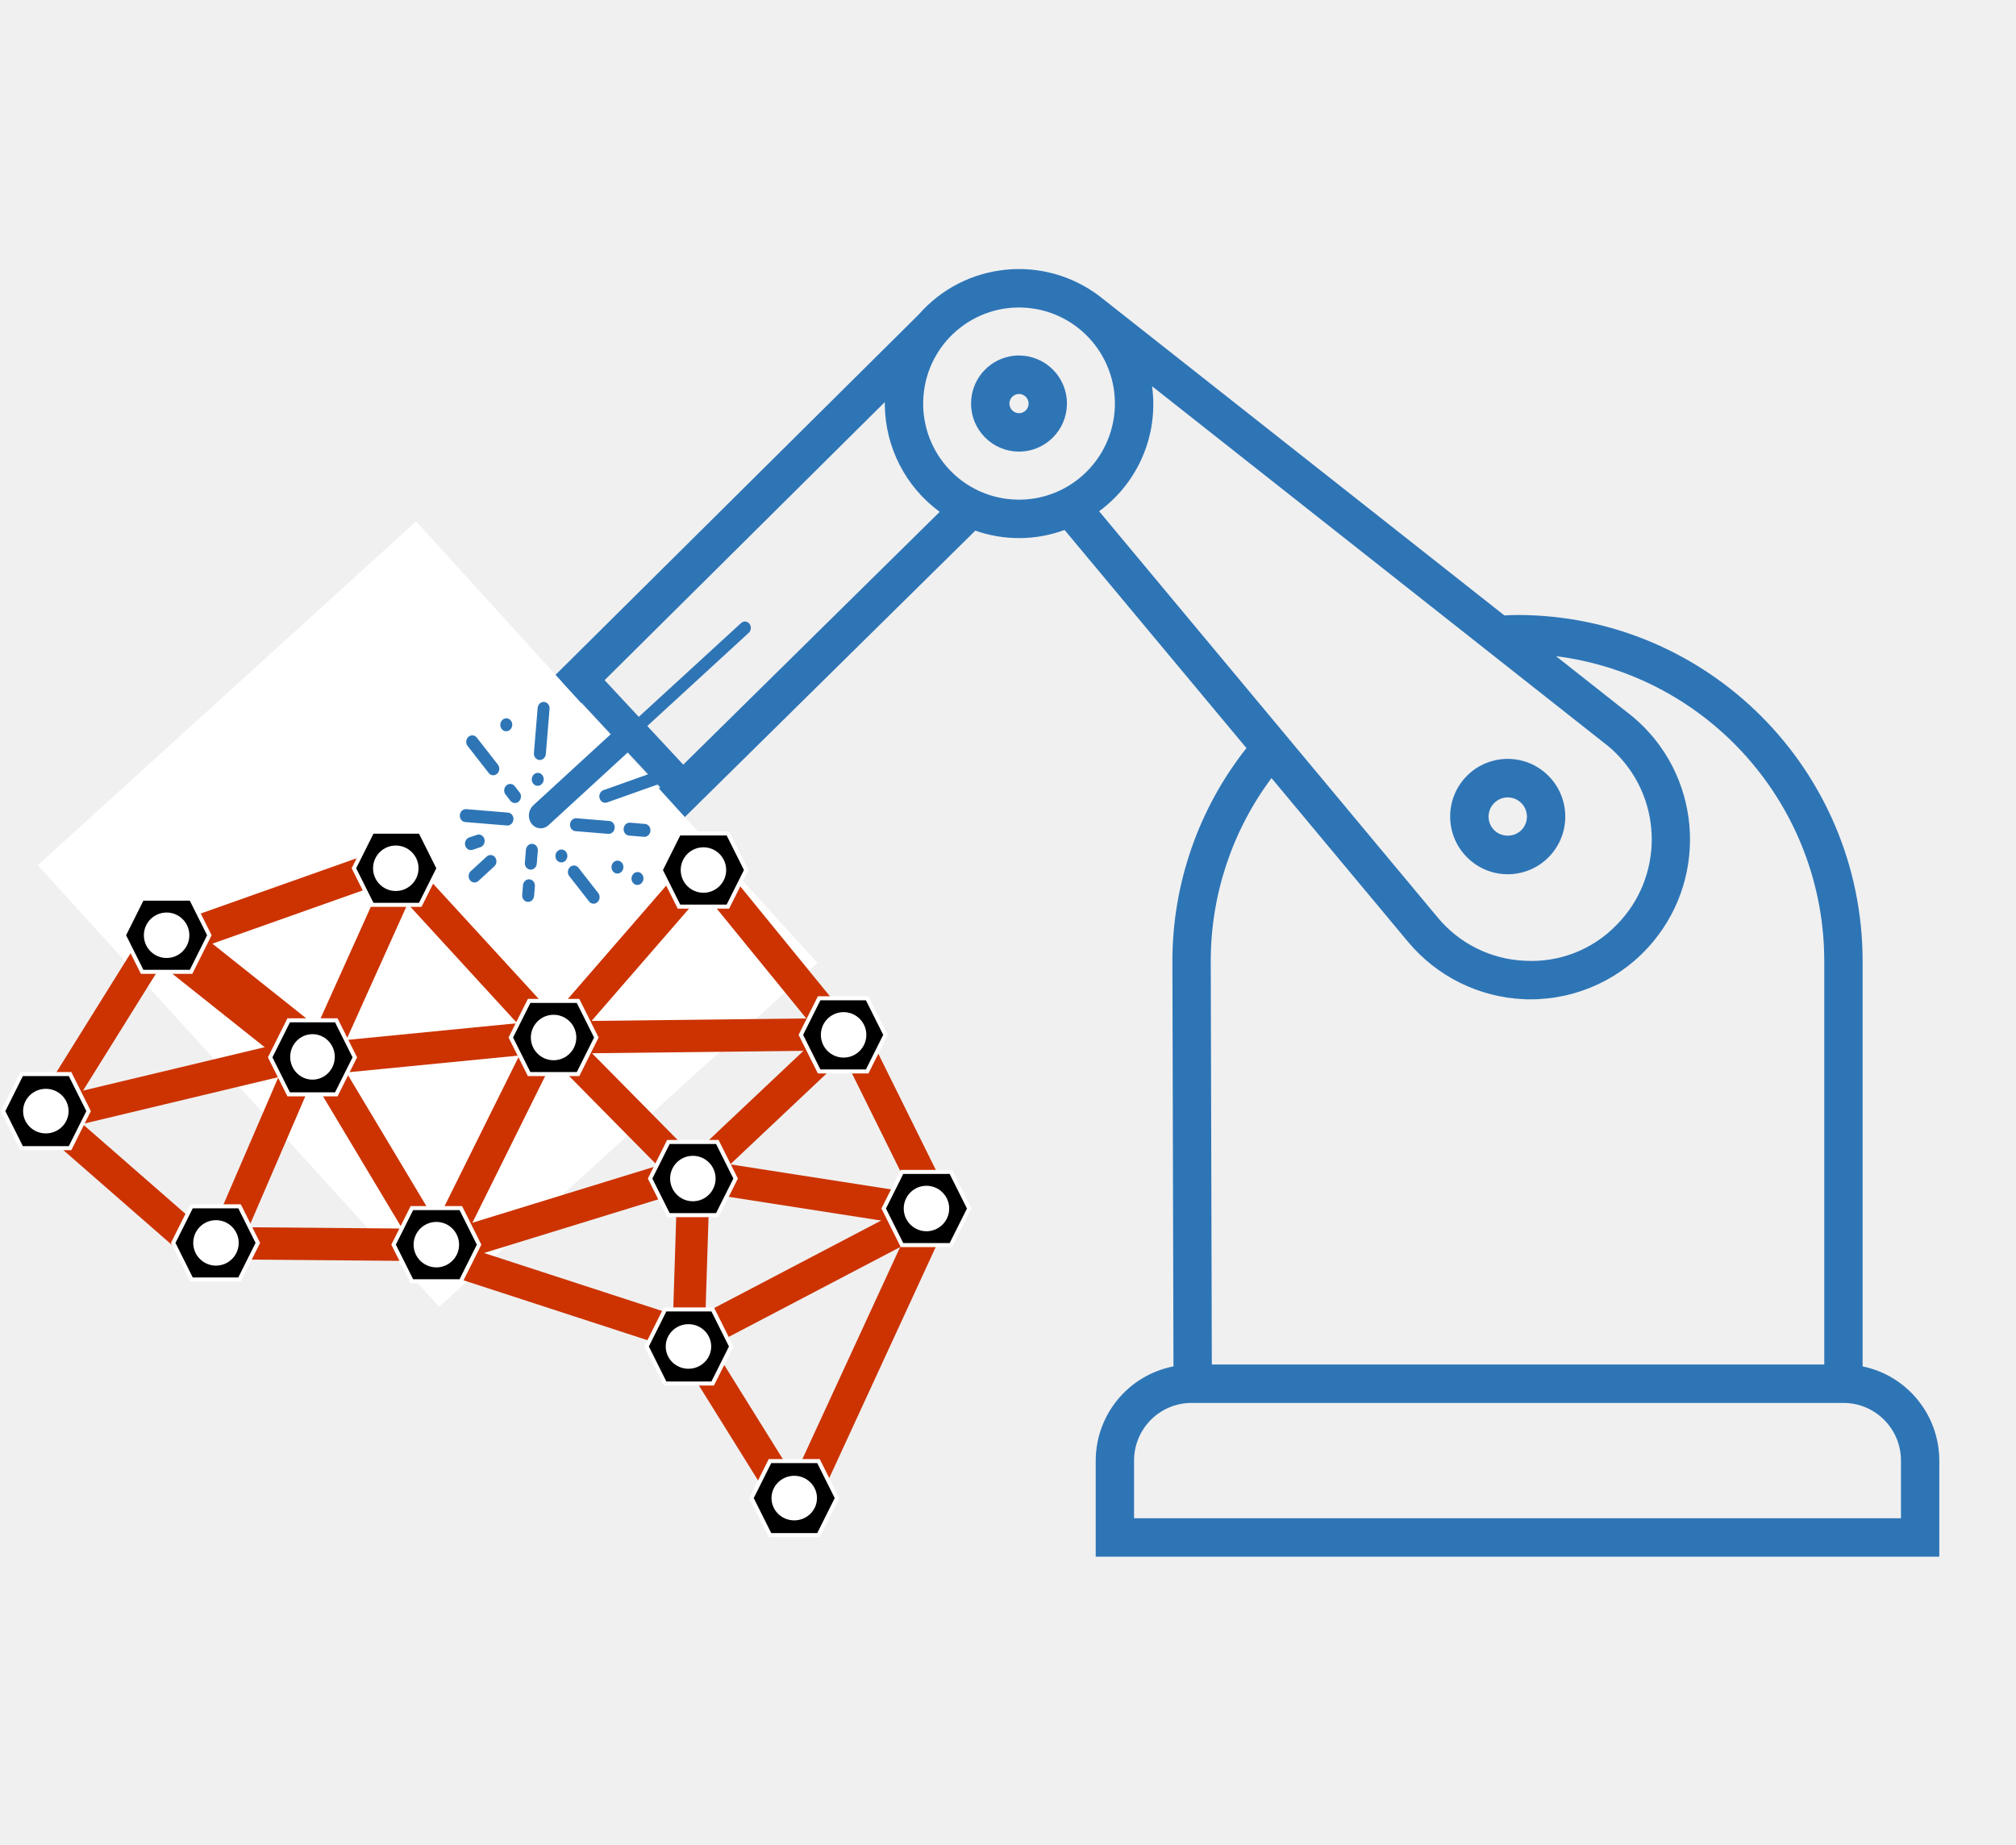
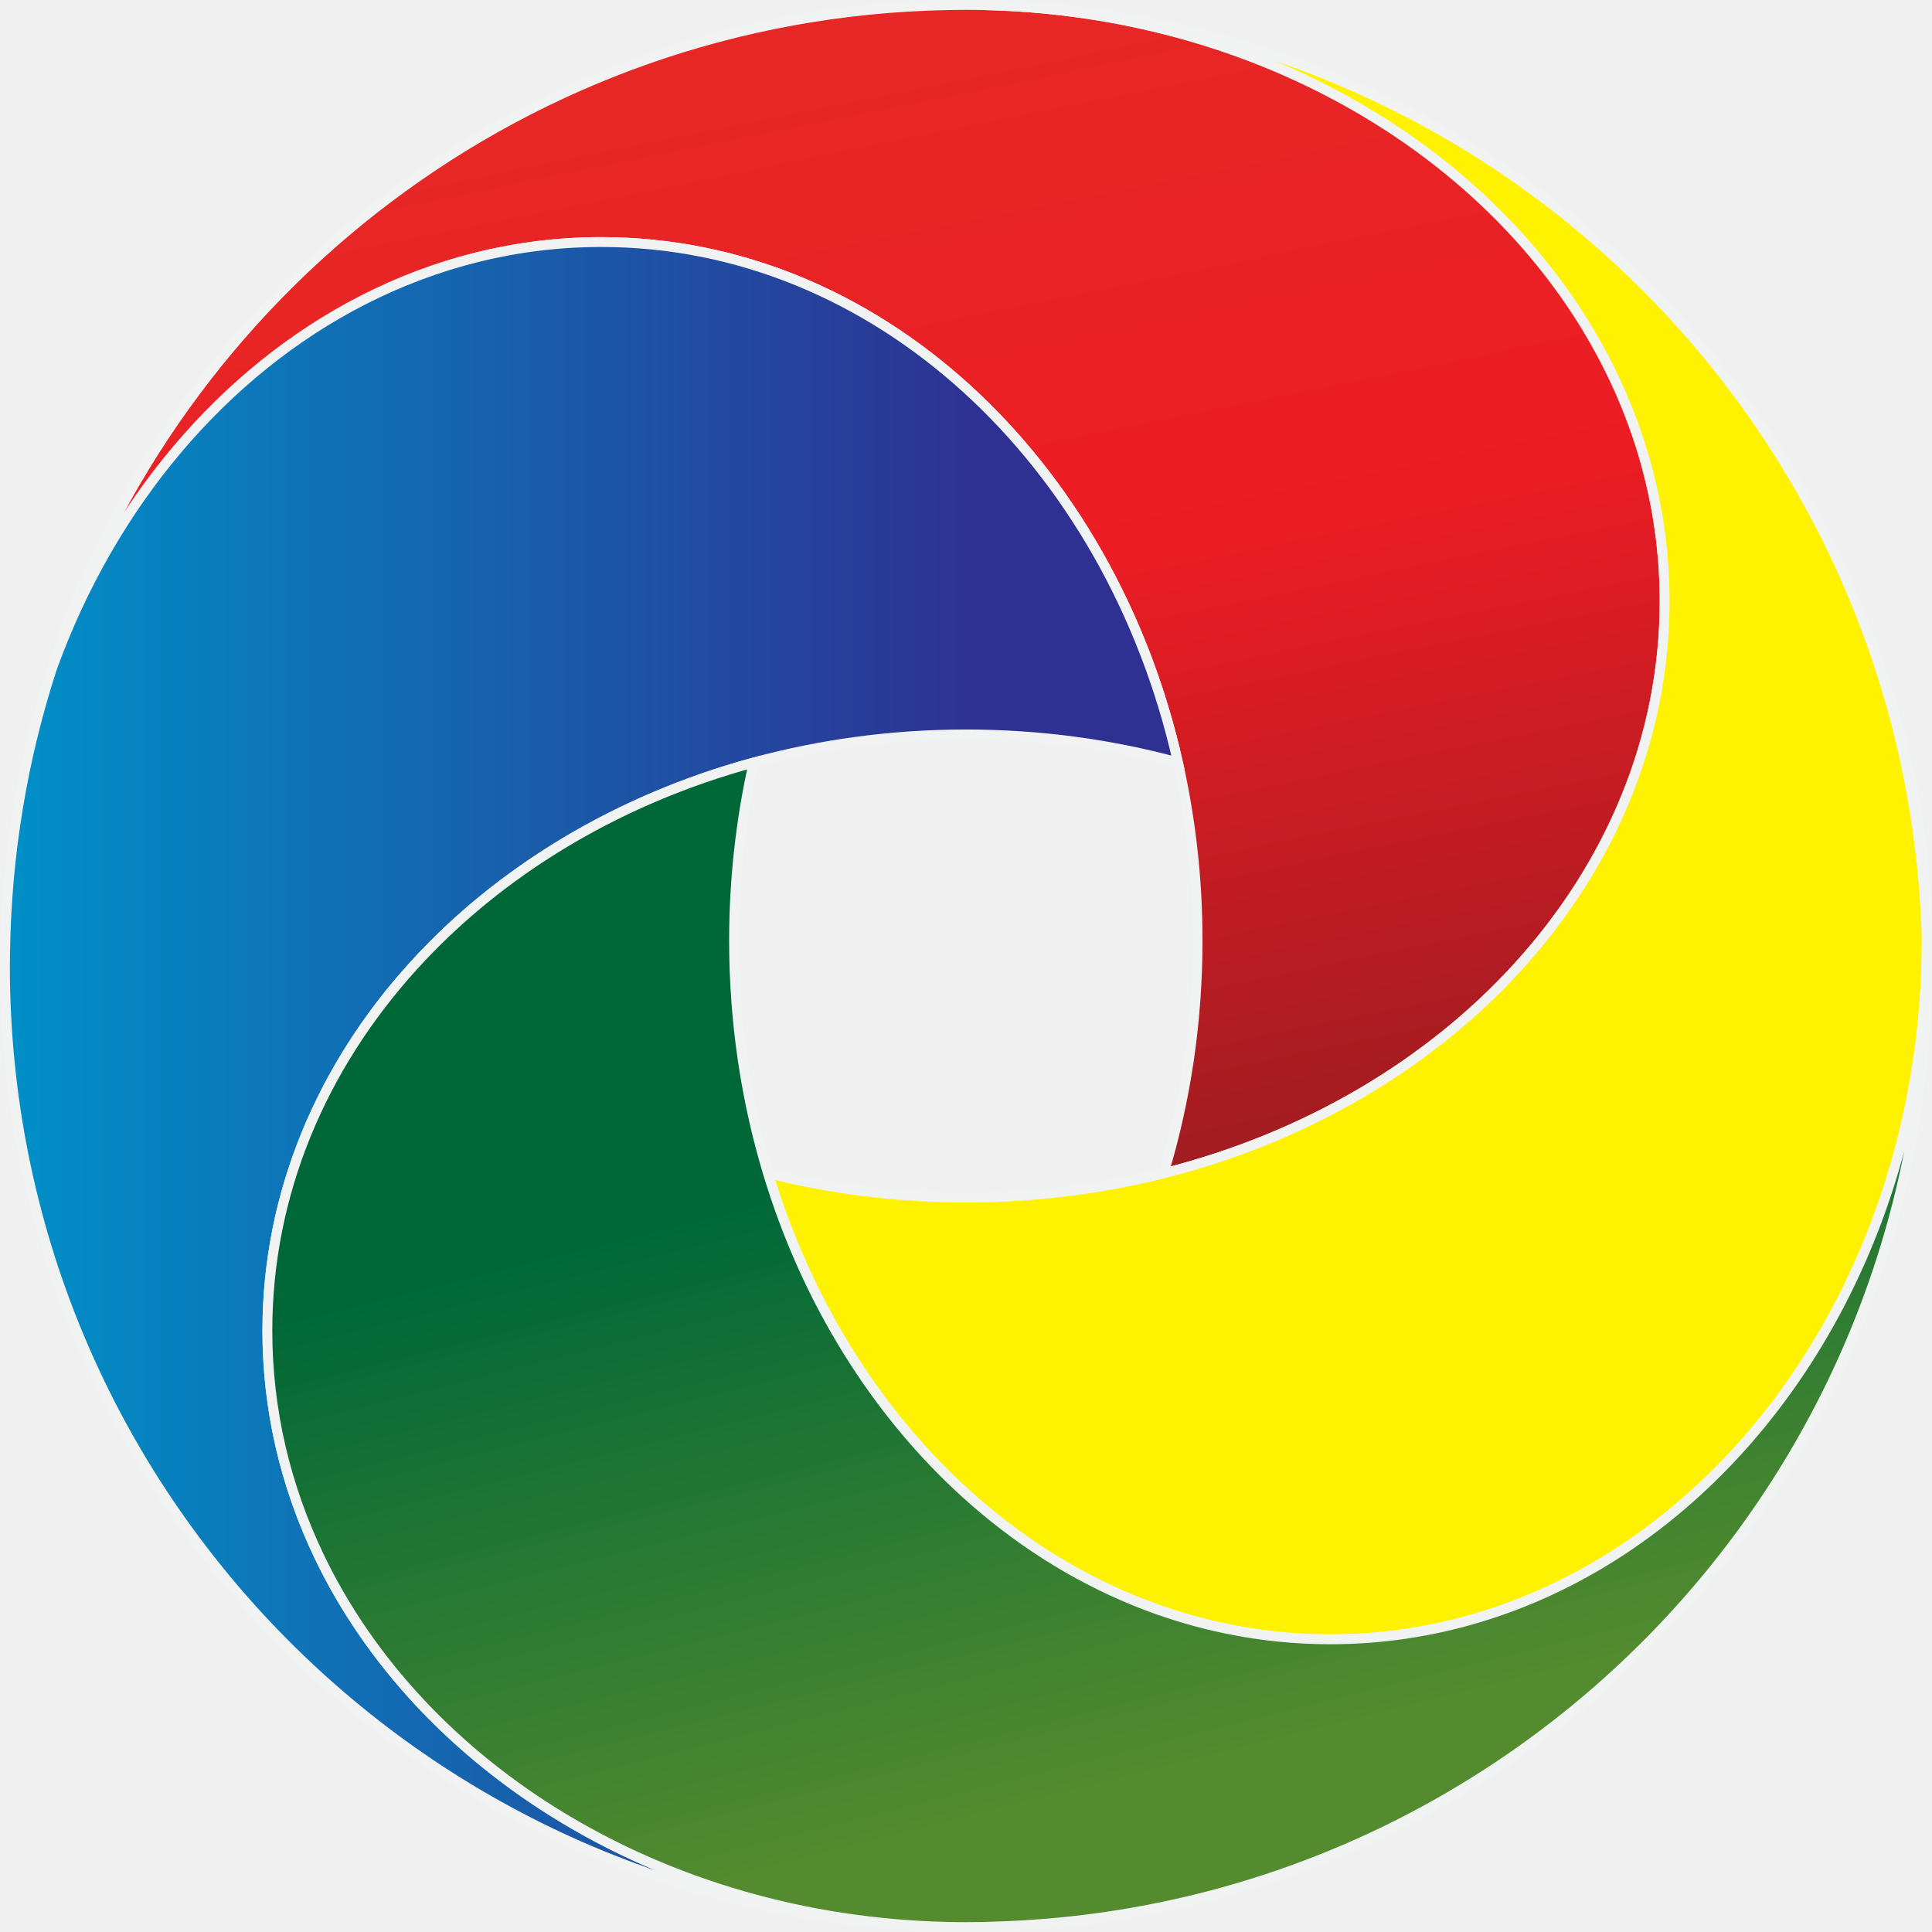
- <svg xmlns="http://www.w3.org/2000/svg" width="2287" height="2093" xml:space="preserve" overflow="hidden">
-   <defs>
-     <clipPath id="clip0">
-       <rect x="2042" y="-92" width="2287" height="2093" />
-     </clipPath>
-     <clipPath id="clip1">
-       <rect x="2240" y="-93" width="2089" height="2094" />
-     </clipPath>
-     <clipPath id="clip2">
-       <rect x="2240" y="-93" width="2089" height="2094" />
-     </clipPath>
-     <clipPath id="clip3">
-       <rect x="2240" y="-93" width="2089" height="2094" />
-     </clipPath>
-     <clipPath id="clip4">
-       <path d="M2873.06 957.73 2548.71 930.909 2577.75 579.714 2902.1 606.535Z" fill-rule="evenodd" clip-rule="evenodd" />
-     </clipPath>
-     <clipPath id="clip5">
-       <path d="M2873.06 957.73 2548.71 930.909 2577.75 579.714 2902.1 606.535Z" fill-rule="evenodd" clip-rule="evenodd" />
-     </clipPath>
-     <clipPath id="clip6">
-       <path d="M2873.06 957.73 2548.71 930.909 2577.75 579.714 2902.1 606.535Z" fill-rule="evenodd" clip-rule="evenodd" />
-     </clipPath>
-   </defs>
-   <g clip-path="url(#clip0)" transform="translate(-2042 92)">
-     <g clip-path="url(#clip1)">
-       <g clip-path="url(#clip2)">
-         <g clip-path="url(#clip3)">
-           <path d="M1963.83 806.664C1963.17 796.879 1956.04 788.746 1946.43 786.806L1716.49 739.957C1709.34 738.439 1701.91 740.67 1696.78 745.873L1667.9 774.757 1244.9 356.069C1192.38 296.181 1102.43 287.244 1039.15 335.624L580.355 696.522C575.418 696.305 570.503 696 565.5 696 349.385 696.252 174.252 871.385 174 1087.5L174 1546.42C123.4 1556.83 87.065 1601.34 87 1653L87 1761.75 1044 1761.75 1044 1653C1043.85 1600.95 1006.88 1556.29 955.782 1546.42L957 1087.5 957 1087.5C956.919 1000.05 927.322 915.179 873.002 846.64L1079.32 599.778C1111.95 611.806 1147.76 612.075 1180.57 600.539L1514.06 928.594 1482.39 960.241C1477.26 965.361 1475.02 972.701 1476.41 979.816L1520.89 1212.17C1522.76 1221.88 1530.94 1229.11 1540.81 1229.77L1771.49 1245.14 1772.97 1245.14C1784.99 1245.53 1795.04 1236.11 1795.43 1224.1 1795.82 1212.09 1786.4 1202.04 1774.39 1201.64L1560.45 1187.4 1521.3 982.839 1719.23 784.914 1921.5 826.108 1935.75 1040.24C1936.7 1052.15 1946.96 1061.13 1958.89 1060.51 1970.88 1059.77 1980 1049.45 1979.26 1037.46 1979.25 1037.42 1979.25 1037.38 1979.25 1037.34ZM1000.5 1653 1000.5 1718.25 130.5 1718.25 130.5 1653C130.5 1616.96 159.714 1587.75 195.75 1587.75L935.25 1587.75C971.288 1587.75 1000.5 1616.96 1000.5 1653ZM913.5 1087.5 912.282 1544.25 217.5 1544.25 217.5 1087.5C217.776 912.371 348.074 764.695 521.804 742.61L434.587 811.275C357.962 875.455 347.872 989.603 412.054 1066.23 446.436 1107.28 497.229 1130.99 550.775 1131 553.407 1131 556.06 1131 558.714 1130.8 609.426 1128.51 656.857 1105.06 689.475 1066.16L844.574 880.592C889.286 940.311 913.465 1012.9 913.5 1087.5ZM656.154 1038.24C631.52 1067.98 595.393 1085.84 556.8 1087.35 518.202 1089.47 480.564 1074.85 453.531 1047.22 399.822 993.566 399.774 906.531 453.427 852.822 456.169 850.075 459.027 847.447 461.992 844.944L979.642 437.458C979.881 437.284 980.033 437.458 979.99 437.654 972.686 492.111 995.772 546.197 1040.15 578.594ZM1023.16 470.931C1015.34 411.382 1057.27 356.765 1116.82 348.94 1176.37 341.116 1230.98 383.046 1238.81 442.595 1246.63 502.144 1204.7 556.761 1145.15 564.586 1135.75 565.822 1126.22 565.822 1116.82 564.586 1068.02 558.129 1029.62 519.732 1023.16 470.931ZM1283.55 455.358 1636.43 804.75 1544.12 897.079 1220.98 579.289C1259.46 551.154 1282.52 506.592 1283.25 458.925 1283.25 458.272 1283.25 456.75 1283.25 455.575 1283.25 455.184 1283.25 455.141 1283.55 455.358Z" fill="#2E75B6" transform="matrix(-1 0 0 1.00239 4329 -92.0001)" />
-           <path d="M535.833 873.197C507.678 895.689 503.086 936.746 525.578 964.904 548.07 993.059 589.127 997.651 617.285 975.159 619.17 973.652 620.973 972.04 622.681 970.333L622.681 970.333C648.22 944.909 648.313 903.595 622.89 878.056 599.369 854.427 561.816 852.33 535.811 873.197ZM591.926 939.6 591.926 939.6C583.333 947.821 569.787 947.821 561.193 939.6 552.698 931.107 552.696 917.337 561.189 908.841 569.683 900.346 583.452 900.343 591.948 908.837 600.444 917.328 600.446 931.1 591.952 939.596 591.95 939.598 591.95 939.598 591.948 939.6Z" fill="#2E75B6" transform="matrix(-1 0 0 1.00239 4329 -92.0001)" />
-           <path d="M1141.66 403.397C1112.21 397.527 1083.57 416.641 1077.7 446.092 1071.83 475.544 1090.95 504.178 1120.4 510.048 1149.85 515.919 1178.48 496.805 1184.35 467.353 1185.75 460.337 1185.75 453.111 1184.35 446.092 1180.06 424.54 1163.21 407.693 1141.66 403.397ZM1131 467.625C1124.99 467.625 1120.12 462.755 1120.12 456.75 1120.12 450.745 1124.99 445.875 1131 445.875 1137.01 445.875 1141.88 450.745 1141.88 456.75 1141.88 462.755 1137.01 467.625 1131 467.625Z" fill="#2E75B6" transform="matrix(-1 0 0 1.00239 4329 -92.0001)" />
-         </g>
-       </g>
-     </g>
-     <path d="M2513.88 502.74 2966.09 1000.25 2540.36 1387.21 2088.15 889.705Z" stroke="#FFFFFF" stroke-width="4.583" stroke-miterlimit="8" fill="#FFFFFF" fill-rule="evenodd" />
-     <path d="M2692.5 668.5 2823.04 808.736" stroke="#2E75B6" stroke-width="36.667" stroke-miterlimit="8" fill="none" fill-rule="evenodd" />
-     <g clip-path="url(#clip4)">
-       <g clip-path="url(#clip5)">
-         <g clip-path="url(#clip6)">
-           <path d="M236.735 107.909 151.981 192.663C149.436 195.205 145.984 196.632 142.387 196.629 141.239 196.607 140.1 196.436 138.997 196.121L18.341 316.675C15.496 319.111 11.216 318.779 8.781 315.935 6.607 313.397 6.607 309.653 8.781 307.115L129.335 186.459C128.068 181.815 129.358 176.847 132.725 173.407L217.479 88.653C222.778 83.354 231.368 83.354 236.667 88.653 241.966 93.951 241.966 102.542 236.667 107.841Z" fill="#2E75B6" transform="matrix(-0.996598 -0.0824111 0.0892323 -1.07909 2873.06 957.73)" />
-           <path d="M233.921 155.947C230.176 155.947 227.141 158.983 227.141 162.728L227.141 210.19C227.141 213.935 230.176 216.97 233.921 216.97 237.666 216.97 240.701 213.935 240.701 210.19L240.701 162.728C240.701 158.983 237.666 155.947 233.921 155.947Z" fill="#2E75B6" transform="matrix(-0.996598 -0.0824111 0.0892323 -1.07909 2873.06 957.73)" />
-           <path d="M264.432 98.315 311.895 98.315C315.639 98.315 318.675 95.279 318.675 91.534 318.675 87.79 315.639 84.754 311.895 84.754L264.432 84.754C260.688 84.754 257.652 87.79 257.652 91.534 257.652 95.279 260.688 98.315 264.432 98.315Z" fill="#2E75B6" transform="matrix(-0.996598 -0.0824111 0.0892323 -1.07909 2873.06 957.73)" />
-           <path d="M94.924 155.947C95.819 155.946 96.705 155.773 97.535 155.439L158.558 130.013C162.021 128.571 163.661 124.594 162.219 121.13 160.777 117.667 156.801 116.027 153.337 117.469L92.314 142.895C88.85 144.318 87.196 148.279 88.618 151.743 89.668 154.298 92.162 155.961 94.924 155.947Z" fill="#2E75B6" transform="matrix(-0.996598 -0.0824111 0.0892323 -1.07909 2873.06 957.73)" />
-           <path d="M149.167 98.315 186.459 98.315C190.204 98.315 193.239 95.279 193.239 91.534 193.239 87.79 190.204 84.754 186.459 84.754L149.167 84.754C145.422 84.754 142.387 87.79 142.387 91.534 142.387 95.279 145.422 98.315 149.167 98.315Z" fill="#2E75B6" transform="matrix(-0.996598 -0.0824111 0.0892323 -1.07909 2873.06 957.73)" />
-           <path d="M108.485 98.315 125.436 98.315C129.181 98.315 132.216 95.279 132.216 91.534 132.216 87.79 129.181 84.754 125.436 84.754L108.485 84.754C104.74 84.754 101.705 87.79 101.705 91.534 101.705 95.279 104.74 98.315 108.485 98.315Z" fill="#2E75B6" transform="matrix(-0.996598 -0.0824111 0.0892323 -1.07909 2873.06 957.73)" />
-           <path d="M233.921 67.803C237.666 67.803 240.701 64.768 240.701 61.023L240.701 47.462C240.701 43.718 237.666 40.682 233.921 40.682 230.176 40.682 227.141 43.718 227.141 47.462L227.141 61.023C227.141 64.768 230.176 67.803 233.921 67.803Z" fill="#2E75B6" transform="matrix(-0.996598 -0.0824111 0.0892323 -1.07909 2873.06 957.73)" />
-           <path d="M233.921 30.511C237.666 30.511 240.701 27.476 240.701 23.731L240.701 13.561C240.701 9.816 237.666 6.78 233.921 6.78 230.176 6.78 227.141 9.816 227.141 13.561L227.141 23.731C227.141 27.476 230.176 30.511 233.921 30.511Z" fill="#2E75B6" transform="matrix(-0.996598 -0.0824111 0.0892323 -1.07909 2873.06 957.73)" />
-           <path d="M279.688 52.547C281.484 52.54 283.203 51.821 284.468 50.547L301.419 33.596C303.855 30.752 303.524 26.472 300.679 24.036 298.141 21.862 294.397 21.862 291.859 24.036L274.908 40.987C272.268 43.643 272.281 47.936 274.936 50.576 276.2 51.832 277.907 52.54 279.688 52.547Z" fill="#2E75B6" transform="matrix(-0.996598 -0.0824111 0.0892323 -1.07909 2873.06 957.73)" />
-           <path d="M292.435 59.802C288.952 61.179 287.245 65.118 288.622 68.6 289.647 71.194 292.155 72.895 294.944 72.888 295.802 72.882 296.651 72.721 297.453 72.414L305.928 69.024C309.411 67.638 311.111 63.692 309.725 60.209 308.339 56.727 304.393 55.027 300.911 56.412Z" fill="#2E75B6" transform="matrix(-0.996598 -0.0824111 0.0892323 -1.07909 2873.06 957.73)" />
-           <path d="M289.553 137.607C286.709 135.171 282.429 135.502 279.993 138.346 277.819 140.885 277.819 144.628 279.993 147.167L307.115 174.288C309.959 176.724 314.239 176.393 316.675 173.548 318.849 171.01 318.849 167.266 316.675 164.728Z" fill="#2E75B6" transform="matrix(-0.996598 -0.0824111 0.0892323 -1.07909 2873.06 957.73)" />
-           <path d="M269.213 117.266 262.432 110.485C259.588 108.049 255.308 108.381 252.872 111.225 250.698 113.763 250.698 117.507 252.872 120.046L259.652 126.826C262.497 129.262 266.777 128.93 269.213 126.086 271.386 123.548 271.386 119.804 269.213 117.266Z" fill="#2E75B6" transform="matrix(-0.996598 -0.0824111 0.0892323 -1.07909 2873.06 957.73)" />
-           <path d="M206.8 57.633C206.8 61.377 203.764 64.413 200.019 64.413 196.275 64.413 193.239 61.377 193.239 57.633 193.239 53.888 196.275 50.852 200.019 50.852 203.764 50.852 206.8 53.888 206.8 57.633Z" fill="#2E75B6" transform="matrix(-0.996598 -0.0824111 0.0892323 -1.07909 2873.06 957.73)" />
-           <path d="M179.984 47.157C182.828 49.593 187.108 49.262 189.544 46.417 191.718 43.879 191.718 40.135 189.544 37.597L164.118 12.171C161.273 9.735 156.993 10.066 154.557 12.91 152.384 15.449 152.384 19.192 154.557 21.731Z" fill="#2E75B6" transform="matrix(-0.996598 -0.0824111 0.0892323 -1.07909 2873.06 957.73)" />
-           <path d="M240.701 135.606C240.701 139.351 237.666 142.387 233.921 142.387 230.176 142.387 227.141 139.351 227.141 135.606 227.141 131.862 230.176 128.826 233.921 128.826 237.666 128.826 240.701 131.862 240.701 135.606Z" fill="#2E75B6" transform="matrix(-0.996598 -0.0824111 0.0892323 -1.07909 2873.06 957.73)" />
-           <path d="M281.383 189.849C281.383 193.594 278.348 196.629 274.603 196.629 270.858 196.629 267.823 193.594 267.823 189.849 267.823 186.104 270.858 183.069 274.603 183.069 278.348 183.069 281.383 186.104 281.383 189.849Z" fill="#2E75B6" transform="matrix(-0.996598 -0.0824111 0.0892323 -1.07909 2873.06 957.73)" />
-           <path d="M142.387 50.852C142.387 54.597 139.351 57.633 135.606 57.633 131.862 57.633 128.826 54.597 128.826 50.852 128.826 47.108 131.862 44.072 135.606 44.072 139.351 44.072 142.387 47.108 142.387 50.852Z" fill="#2E75B6" transform="matrix(-0.996598 -0.0824111 0.0892323 -1.07909 2873.06 957.73)" />
-           <path d="M118.656 40.682C118.656 44.427 115.62 47.462 111.875 47.462 108.131 47.462 105.095 44.427 105.095 40.682 105.095 36.937 108.131 33.902 111.875 33.902 115.62 33.902 118.656 36.937 118.656 40.682Z" fill="#2E75B6" transform="matrix(-0.996598 -0.0824111 0.0892323 -1.07909 2873.06 957.73)" />
-           <path d="M67.803 162.728C67.803 166.472 64.767 169.508 61.023 169.508 57.278 169.508 54.242 166.472 54.242 162.728 54.242 158.983 57.278 155.947 61.023 155.947 64.767 155.947 67.803 158.983 67.803 162.728Z" fill="#2E75B6" transform="matrix(-0.996598 -0.0824111 0.0892323 -1.07909 2873.06 957.73)" />
-         </g>
-       </g>
-     </g>
-     <path d="M0 0 213.547 75.666" stroke="#CC3300" stroke-width="36.667" stroke-miterlimit="8" fill="none" fill-rule="evenodd" transform="matrix(1 0 0 -1 2254.5 969.166)" />
-     <path d="M0 0 103.661 166.336" stroke="#CC3300" stroke-width="36.667" stroke-miterlimit="8" fill="none" fill-rule="evenodd" transform="matrix(1 0 0 -1 2110.5 1151.84)" />
-     <path d="M2247.5 985.5 2379.83 1090.77" stroke="#CC3300" stroke-width="55" stroke-miterlimit="8" fill="none" fill-rule="evenodd" />
-     <path d="M0 0 78.376 174.075" stroke="#CC3300" stroke-width="36.667" stroke-miterlimit="8" fill="none" fill-rule="evenodd" transform="matrix(1 0 0 -1 2413.5 1090.57)" />
-     <path d="M0 0 136.554 157.348" stroke="#CC3300" stroke-width="36.667" stroke-miterlimit="8" fill="none" fill-rule="evenodd" transform="matrix(1 0 0 -1 2686.5 1068.85)" />
-     <path d="M2507.5 909.5 2653.04 1068.21" stroke="#CC3300" stroke-width="36.667" stroke-miterlimit="8" fill="none" fill-rule="evenodd" />
-     <path d="M0 0 226.756 22.227" stroke="#CC3300" stroke-width="36.667" stroke-miterlimit="8" fill="none" fill-rule="evenodd" transform="matrix(1 0 0 -1 2419.5 1107.73)" />
-     <path d="M0 0 76.63 177.649" stroke="#CC3300" stroke-width="36.667" stroke-miterlimit="8" fill="none" fill-rule="evenodd" transform="matrix(-1 0 0 1 2380.13 1124.5)" />
-     <path d="M2262.99 1318.66 2110.5 1185.5" stroke="#CC3300" stroke-width="36.667" stroke-miterlimit="8" fill="none" fill-rule="evenodd" />
-     <path d="M0 0 255.406 61.063" stroke="#CC3300" stroke-width="36.667" stroke-miterlimit="8" fill="none" fill-rule="evenodd" transform="matrix(-1 0 0 1 2372.91 1107.5)" />
-     <path d="M2520.84 1303.84 2413.5 1124.5" stroke="#CC3300" stroke-width="36.667" stroke-miterlimit="8" fill="none" fill-rule="evenodd" />
-     <path d="M2513.88 1320.19 2310.5 1318.5" stroke="#CC3300" stroke-width="36.667" stroke-miterlimit="8" fill="none" fill-rule="evenodd" />
-     <path d="M2806.83 1418.98 2553.5 1336.5" stroke="#CC3300" stroke-width="36.667" stroke-miterlimit="8" fill="none" fill-rule="evenodd" />
-     <path d="M2925.94 1591.34 2839.5 1452.5" stroke="#CC3300" stroke-width="36.667" stroke-miterlimit="8" fill="none" fill-rule="evenodd" />
-     <path d="M0 0 133.133 288.848" stroke="#CC3300" stroke-width="36.667" stroke-miterlimit="8" fill="none" fill-rule="evenodd" transform="matrix(-1 0 0 1 3092.63 1302.5)" />
-     <path d="M3069.31 1278.44 2851.5 1244.5" stroke="#CC3300" stroke-width="36.667" stroke-miterlimit="8" fill="none" fill-rule="evenodd" />
-     <path d="M0 0 244.203 75.179" stroke="#CC3300" stroke-width="36.667" stroke-miterlimit="8" fill="none" fill-rule="evenodd" transform="matrix(-1 0 0 1 2804.7 1244.5)" />
-     <path d="M0 0 4.602 143.933" stroke="#CC3300" stroke-width="36.667" stroke-miterlimit="8" fill="none" fill-rule="evenodd" transform="matrix(-1 0 0 1 2828.1 1268.5)" />
-     <path d="M0 0 236.147 123.723" stroke="#CC3300" stroke-width="36.667" stroke-miterlimit="8" fill="none" fill-rule="evenodd" transform="matrix(-1 0 0 1 3075.65 1295.5)" />
-     <path d="M3093.05 1255.22 3015.5 1098.5" stroke="#CC3300" stroke-width="36.667" stroke-miterlimit="8" fill="none" fill-rule="evenodd" />
-     <path d="M2982.15 1065.6 2856.5 911.5" stroke="#CC3300" stroke-width="36.667" stroke-miterlimit="8" fill="none" fill-rule="evenodd" />
-     <path d="M0 0 281.618 3.251" stroke="#CC3300" stroke-width="36.667" stroke-miterlimit="8" fill="none" fill-rule="evenodd" transform="matrix(-1 0 0 1 2975.12 1081.5)" />
-     <path d="M2811.28 1227.89 2686.5 1101.5" stroke="#CC3300" stroke-width="36.667" stroke-miterlimit="8" fill="none" fill-rule="evenodd" />
-     <path d="M0 0 137.418 129.642" stroke="#CC3300" stroke-width="36.667" stroke-miterlimit="8" fill="none" fill-rule="evenodd" transform="matrix(1 0 0 -1 2844.5 1228.14)" />
-     <path d="M0 0 100.003 201.571" stroke="#CC3300" stroke-width="36.667" stroke-miterlimit="8" fill="none" fill-rule="evenodd" transform="matrix(-1 0 0 1 2653.5 1101.5)" />
-     <path d="M2443.5 893 2464.25 851.5 2518.75 851.5 2539.5 893 2518.75 934.5 2464.25 934.5Z" stroke="#FFFFFF" stroke-width="4.583" stroke-miterlimit="8" fill-rule="evenodd" />
-     <path d="M2467.5 893C2467.5 880.021 2478.02 869.5 2491 869.5 2503.98 869.5 2514.5 880.021 2514.5 893 2514.5 905.979 2503.98 916.5 2491 916.5 2478.02 916.5 2467.5 905.979 2467.5 893Z" stroke="#FFFFFF" stroke-width="4.583" stroke-miterlimit="8" fill="#FFFFFF" fill-rule="evenodd" />
-     <path d="M2791.5 895 2812.25 853.5 2867.75 853.5 2888.5 895 2867.75 936.5 2812.25 936.5Z" stroke="#FFFFFF" stroke-width="4.583" stroke-miterlimit="8" fill-rule="evenodd" />
-     <path d="M2816.5 895C2816.5 882.021 2827.02 871.5 2840 871.5 2852.98 871.5 2863.5 882.021 2863.5 895 2863.5 907.979 2852.98 918.5 2840 918.5 2827.02 918.5 2816.5 907.979 2816.5 895Z" stroke="#FFFFFF" stroke-width="4.583" stroke-miterlimit="8" fill="#FFFFFF" fill-rule="evenodd" />
-     <path d="M2182.5 969 2203.25 927.5 2258.75 927.5 2279.5 969 2258.75 1010.5 2203.25 1010.5Z" stroke="#FFFFFF" stroke-width="4.583" stroke-miterlimit="8" fill-rule="evenodd" />
-     <path d="M2207.5 969C2207.5 956.021 2218.02 945.5 2231 945.5 2243.98 945.5 2254.5 956.021 2254.5 969 2254.5 981.979 2243.98 992.5 2231 992.5 2218.02 992.5 2207.5 981.979 2207.5 969Z" stroke="#FFFFFF" stroke-width="4.583" stroke-miterlimit="8" fill="#FFFFFF" fill-rule="evenodd" />
-     <path d="M2045.5 1168.5 2066.5 1126.5 2121.5 1126.5 2142.5 1168.5 2121.5 1210.5 2066.5 1210.5Z" stroke="#FFFFFF" stroke-width="4.583" stroke-miterlimit="8" fill-rule="evenodd" />
-     <path d="M2070.5 1168.5C2070.5 1155.8 2081.02 1145.5 2094 1145.5 2106.98 1145.5 2117.5 1155.8 2117.5 1168.5 2117.5 1181.2 2106.98 1191.5 2094 1191.5 2081.02 1191.5 2070.5 1181.2 2070.5 1168.5Z" stroke="#FFFFFF" stroke-width="4.583" stroke-miterlimit="8" fill="#FFFFFF" fill-rule="evenodd" />
-     <path d="M2348.5 1107.5 2369.5 1065.5 2423.5 1065.5 2444.5 1107.5 2423.5 1149.5 2369.5 1149.5Z" stroke="#FFFFFF" stroke-width="4.583" stroke-miterlimit="8" fill-rule="evenodd" />
-     <path d="M2373.5 1107C2373.5 1094.02 2383.8 1083.5 2396.5 1083.5 2409.2 1083.5 2419.5 1094.02 2419.5 1107 2419.5 1119.98 2409.2 1130.5 2396.5 1130.5 2383.8 1130.5 2373.5 1119.98 2373.5 1107Z" stroke="#FFFFFF" stroke-width="4.583" stroke-miterlimit="8" fill="#FFFFFF" fill-rule="evenodd" />
-     <path d="M2950.5 1082 2971.25 1040.5 3025.75 1040.5 3046.5 1082 3025.75 1123.5 2971.25 1123.5Z" stroke="#FFFFFF" stroke-width="4.583" stroke-miterlimit="8" fill-rule="evenodd" />
-     <path d="M2975.5 1082C2975.5 1069.02 2986.02 1058.5 2999 1058.5 3011.98 1058.5 3022.5 1069.02 3022.5 1082 3022.5 1094.98 3011.98 1105.5 2999 1105.5 2986.02 1105.5 2975.5 1094.98 2975.5 1082Z" stroke="#FFFFFF" stroke-width="4.583" stroke-miterlimit="8" fill="#FFFFFF" fill-rule="evenodd" />
-     <path d="M3044.5 1279 3065.25 1237.5 3120.75 1237.5 3141.5 1279 3120.75 1320.5 3065.25 1320.5Z" stroke="#FFFFFF" stroke-width="4.583" stroke-miterlimit="8" fill-rule="evenodd" />
-     <path d="M3069.5 1279C3069.5 1266.02 3080.02 1255.5 3093 1255.5 3105.98 1255.5 3116.5 1266.02 3116.5 1279 3116.5 1291.98 3105.98 1302.5 3093 1302.5 3080.02 1302.5 3069.5 1291.98 3069.5 1279Z" stroke="#FFFFFF" stroke-width="4.583" stroke-miterlimit="8" fill="#FFFFFF" fill-rule="evenodd" />
-     <path d="M2779.5 1245 2800.25 1203.5 2855.75 1203.5 2876.5 1245 2855.75 1286.5 2800.25 1286.5Z" stroke="#FFFFFF" stroke-width="4.583" stroke-miterlimit="8" fill-rule="evenodd" />
-     <path d="M2804.5 1245C2804.5 1232.02 2815.02 1221.5 2828 1221.5 2840.98 1221.5 2851.5 1232.02 2851.5 1245 2851.5 1257.98 2840.98 1268.5 2828 1268.5 2815.02 1268.5 2804.5 1257.98 2804.5 1245Z" stroke="#FFFFFF" stroke-width="4.583" stroke-miterlimit="8" fill="#FFFFFF" fill-rule="evenodd" />
-     <path d="M2488.5 1320 2509.25 1278.5 2564.75 1278.5 2585.5 1320 2564.75 1361.5 2509.25 1361.5Z" stroke="#FFFFFF" stroke-width="4.583" stroke-miterlimit="8" fill-rule="evenodd" />
-     <path d="M2513.5 1320C2513.5 1307.02 2524.02 1296.5 2537 1296.5 2549.98 1296.5 2560.5 1307.02 2560.5 1320 2560.5 1332.98 2549.98 1343.5 2537 1343.5 2524.02 1343.5 2513.5 1332.98 2513.5 1320Z" stroke="#FFFFFF" stroke-width="4.583" stroke-miterlimit="8" fill="#FFFFFF" fill-rule="evenodd" />
-     <path d="M2238.5 1318 2259.25 1276.5 2313.75 1276.5 2334.5 1318 2313.75 1359.5 2259.25 1359.5Z" stroke="#FFFFFF" stroke-width="4.583" stroke-miterlimit="8" fill-rule="evenodd" />
-     <path d="M2263.5 1318C2263.5 1305.02 2274.02 1294.5 2287 1294.5 2299.98 1294.5 2310.5 1305.02 2310.5 1318 2310.5 1330.98 2299.98 1341.5 2287 1341.5 2274.02 1341.5 2263.5 1330.98 2263.5 1318Z" stroke="#FFFFFF" stroke-width="4.583" stroke-miterlimit="8" fill="#FFFFFF" fill-rule="evenodd" />
-     <path d="M2775.5 1435.5 2796.5 1393.5 2850.5 1393.5 2871.5 1435.5 2850.5 1477.5 2796.5 1477.5Z" stroke="#FFFFFF" stroke-width="4.583" stroke-miterlimit="8" fill-rule="evenodd" />
-     <path d="M2799.5 1435.5C2799.5 1422.8 2810.02 1412.5 2823 1412.5 2835.98 1412.5 2846.5 1422.8 2846.5 1435.5 2846.5 1448.2 2835.98 1458.5 2823 1458.5 2810.02 1458.5 2799.5 1448.2 2799.5 1435.5Z" stroke="#FFFFFF" stroke-width="4.583" stroke-miterlimit="8" fill="#FFFFFF" fill-rule="evenodd" />
-     <path d="M2894.5 1607.5 2915.5 1565.5 2970.5 1565.5 2991.5 1607.5 2970.5 1649.5 2915.5 1649.5Z" stroke="#FFFFFF" stroke-width="4.583" stroke-miterlimit="8" fill-rule="evenodd" />
-     <path d="M2919.5 1607.5C2919.5 1594.8 2930.02 1584.5 2943 1584.5 2955.98 1584.5 2966.5 1594.8 2966.5 1607.5 2966.5 1620.2 2955.98 1630.5 2943 1630.5 2930.02 1630.5 2919.5 1620.2 2919.5 1607.5Z" stroke="#FFFFFF" stroke-width="4.583" stroke-miterlimit="8" fill="#FFFFFF" fill-rule="evenodd" />
-     <path d="M2621.5 1085 2642.25 1043.5 2697.75 1043.5 2718.5 1085 2697.75 1126.5 2642.25 1126.5Z" stroke="#FFFFFF" stroke-width="4.583" stroke-miterlimit="8" fill-rule="evenodd" />
-     <path d="M2646.5 1085C2646.5 1072.02 2657.02 1061.5 2670 1061.5 2682.98 1061.5 2693.5 1072.02 2693.5 1085 2693.5 1097.98 2682.98 1108.5 2670 1108.5 2657.02 1108.5 2646.5 1097.98 2646.5 1085Z" stroke="#FFFFFF" stroke-width="4.583" stroke-miterlimit="8" fill="#FFFFFF" fill-rule="evenodd" />
-   </g>
+ <svg xmlns="http://www.w3.org/2000/svg" xml:space="preserve" width="588" height="588" viewBox="20.267 102.757 588 588">
+   <path fill="#FFF" stroke="#F1F2F2" stroke-miterlimit="10" stroke-width="3" d="M314.267 104.257h-.006.006zm279.374 205.599c7.779 25.038 12.282 51.518 13.015 78.938-.029-27.899-4.65-54.535-13.015-78.938zM320.269 689.182c-1.997.04-3.995.076-6.002.076 2.007 0 4.007-.029 6.002-.076zm-6.002.076c-2.007 0-4.005-.036-6.002-.076 1.994.047 3.994.076 6.002.076zm-6.001-584.925c1.995-.04 3.991-.076 5.995-.076-2.005 0-4.003.029-5.995.076zm6.002-.076c2.007 0 4.005.036 6.003.076-1.996-.047-3.996-.076-6.003-.076z" />
+   <linearGradient id="a" x1="241.317" x2="389.318" y1="737.666" y2="5.663" gradientTransform="matrix(1 0 0 -1 -6 797)" gradientUnits="userSpaceOnUse">
+     <stop offset=".1" stop-color="#e62725" />
+     <stop offset=".309" stop-color="#ed1c24" />
+     <stop offset="1" stop-color="#1c1b1c" />
+   </linearGradient>
+   <path fill="url(#a)" stroke="#F1F2F2" stroke-miterlimit="10" stroke-width="3" d="M497.885 194.197c-35.951-52.42-101.821-88.07-177.614-89.864-1.998-.041-3.996-.076-6.004-.076h-.006c-2.004 0-4 .036-5.995.076-127.188 2.562-234.438 86.301-272.078 201.532 18.136-49.932 52.107-90.06 94.523-111.756 22.219-11.365 46.75-17.683 72.544-17.683 41.792 0 80.278 16.559 110.958 44.369 31.15 28.237 54.245 68.078 64.56 113.999 3.892 17.322 5.973 35.505 5.973 54.259 0 24.827-3.645 48.653-10.319 70.803 43.404-10.909 81.033-33.316 108.05-63.098 27.84-30.689 44.418-69.196 44.418-111.013-.001-33.392-10.578-64.671-29.01-91.548z" />
+   <path fill="#FFF200" stroke="#F1F2F2" stroke-miterlimit="10" stroke-width="3" d="M606.655 388.794c-.732-27.42-5.235-53.9-13.015-78.938-36.443-117.287-144.715-202.931-273.37-205.523 75.793 1.793 141.663 37.444 177.614 89.864 18.433 26.877 29.009 58.156 29.009 91.548 0 41.817-16.578 80.324-44.418 111.013-27.017 29.781-64.646 52.188-108.05 63.098-19.077 4.795-39.263 7.38-60.159 7.38-20.939 0-41.165-2.596-60.276-7.41 11.732 38.949 32.869 72.69 60.221 97.485 30.68 27.81 69.165 44.369 110.956 44.369 31.125 0 60.417-9.186 86.018-25.359 56.843-35.912 95.473-106.302 95.473-187.267 0-.087-.003-.173-.003-.26z" />
+   <linearGradient id="b" x1="309.967" x2="314.265" y1="107.889" y2="107.889" gradientTransform="matrix(1 0 0 -1 -6 797)" gradientUnits="userSpaceOnUse">
+     <stop offset="0" stop-color="#0090c7" />
+     <stop offset=".833" stop-color="#2e3192" />
+   </linearGradient>
+   <path fill="url(#b)" stroke="#F1F2F2" stroke-miterlimit="10" stroke-width="3" d="M303.966 689.041c1.429.059 2.862.106 4.298.141-1.436-.03-2.866-.091-4.298-.141z" />
+   <linearGradient id="c" x1="27.767" x2="384.772" y1="364.267" y2="364.267" gradientTransform="matrix(1 0 0 -1 -6 797)" gradientUnits="userSpaceOnUse">
+     <stop offset="0" stop-color="#0090c7" />
+     <stop offset=".833" stop-color="#2e3192" />
+   </linearGradient>
+   <path fill="url(#c)" stroke="#F1F2F2" stroke-miterlimit="10" stroke-width="3" d="M249.646 334.825c20.38-5.543 42.089-8.545 64.622-8.545 22.49 0 44.159 2.99 64.505 8.513-10.314-45.92-33.409-85.761-64.56-113.999-30.68-27.81-69.166-44.369-110.958-44.369-25.794 0-50.325 6.318-72.544 17.683-42.417 21.696-76.387 61.824-94.523 111.756-8.998 27.543-14.013 56.882-14.375 87.344-.014 1.183-.045 2.361-.045 3.547 0 158.094 125.431 286.855 282.199 292.285-84.513-3.441-156.088-48.998-186.572-112.624-10.147-21.179-15.754-44.354-15.754-68.649 0-41.816 16.579-80.322 44.418-111.01 26.087-28.756 62.066-50.638 103.587-61.932z" />
+   <linearGradient id="d" x1="282.732" x2="404.732" y1="647.426" y2="161.426" gradientTransform="matrix(1 0 0 -1 -6 797)" gradientUnits="userSpaceOnUse">
+     <stop offset=".605" stop-color="#006838" />
+     <stop offset="1" stop-color="#538b2e" />
+   </linearGradient>
+   <path fill="url(#d)" stroke="#F1F2F2" stroke-miterlimit="10" stroke-width="3" d="M606.767 396.756c0-2.662-.04-5.315-.111-7.961 0 .086.003.172.003.259 0 80.965-38.63 151.355-95.473 187.267-25.601 16.174-54.893 25.359-86.018 25.359-41.791 0-80.276-16.56-110.956-44.369-27.353-24.795-48.489-58.536-60.221-97.485-6.669-22.141-10.311-45.956-10.311-70.772 0-18.743 2.079-36.915 5.965-54.228-41.521 11.294-77.5 33.176-103.587 61.933-27.84 30.688-44.418 69.193-44.418 111.01 0 24.296 5.607 47.471 15.754 68.649 31 64.702 104.491 110.721 190.87 112.765 1.997.04 3.995.076 6.002.076s4.005-.036 6.002-.076c1.438-.034 2.87-.082 4.301-.141 156.768-5.432 282.198-134.193 282.198-292.286z" />
+   <path fill="none" d="M378.772 334.793c-20.346-5.523-42.015-8.513-64.505-8.513-22.533 0-44.242 3.002-64.622 8.545-3.887 17.313-5.965 35.485-5.965 54.228 0 24.816 3.641 48.631 10.311 70.772 19.111 4.814 39.337 7.41 60.276 7.41 20.896 0 41.082-2.585 60.159-7.38 6.675-22.15 10.319-45.977 10.319-70.803 0-18.754-2.081-36.937-5.973-54.259z" />
</svg>
